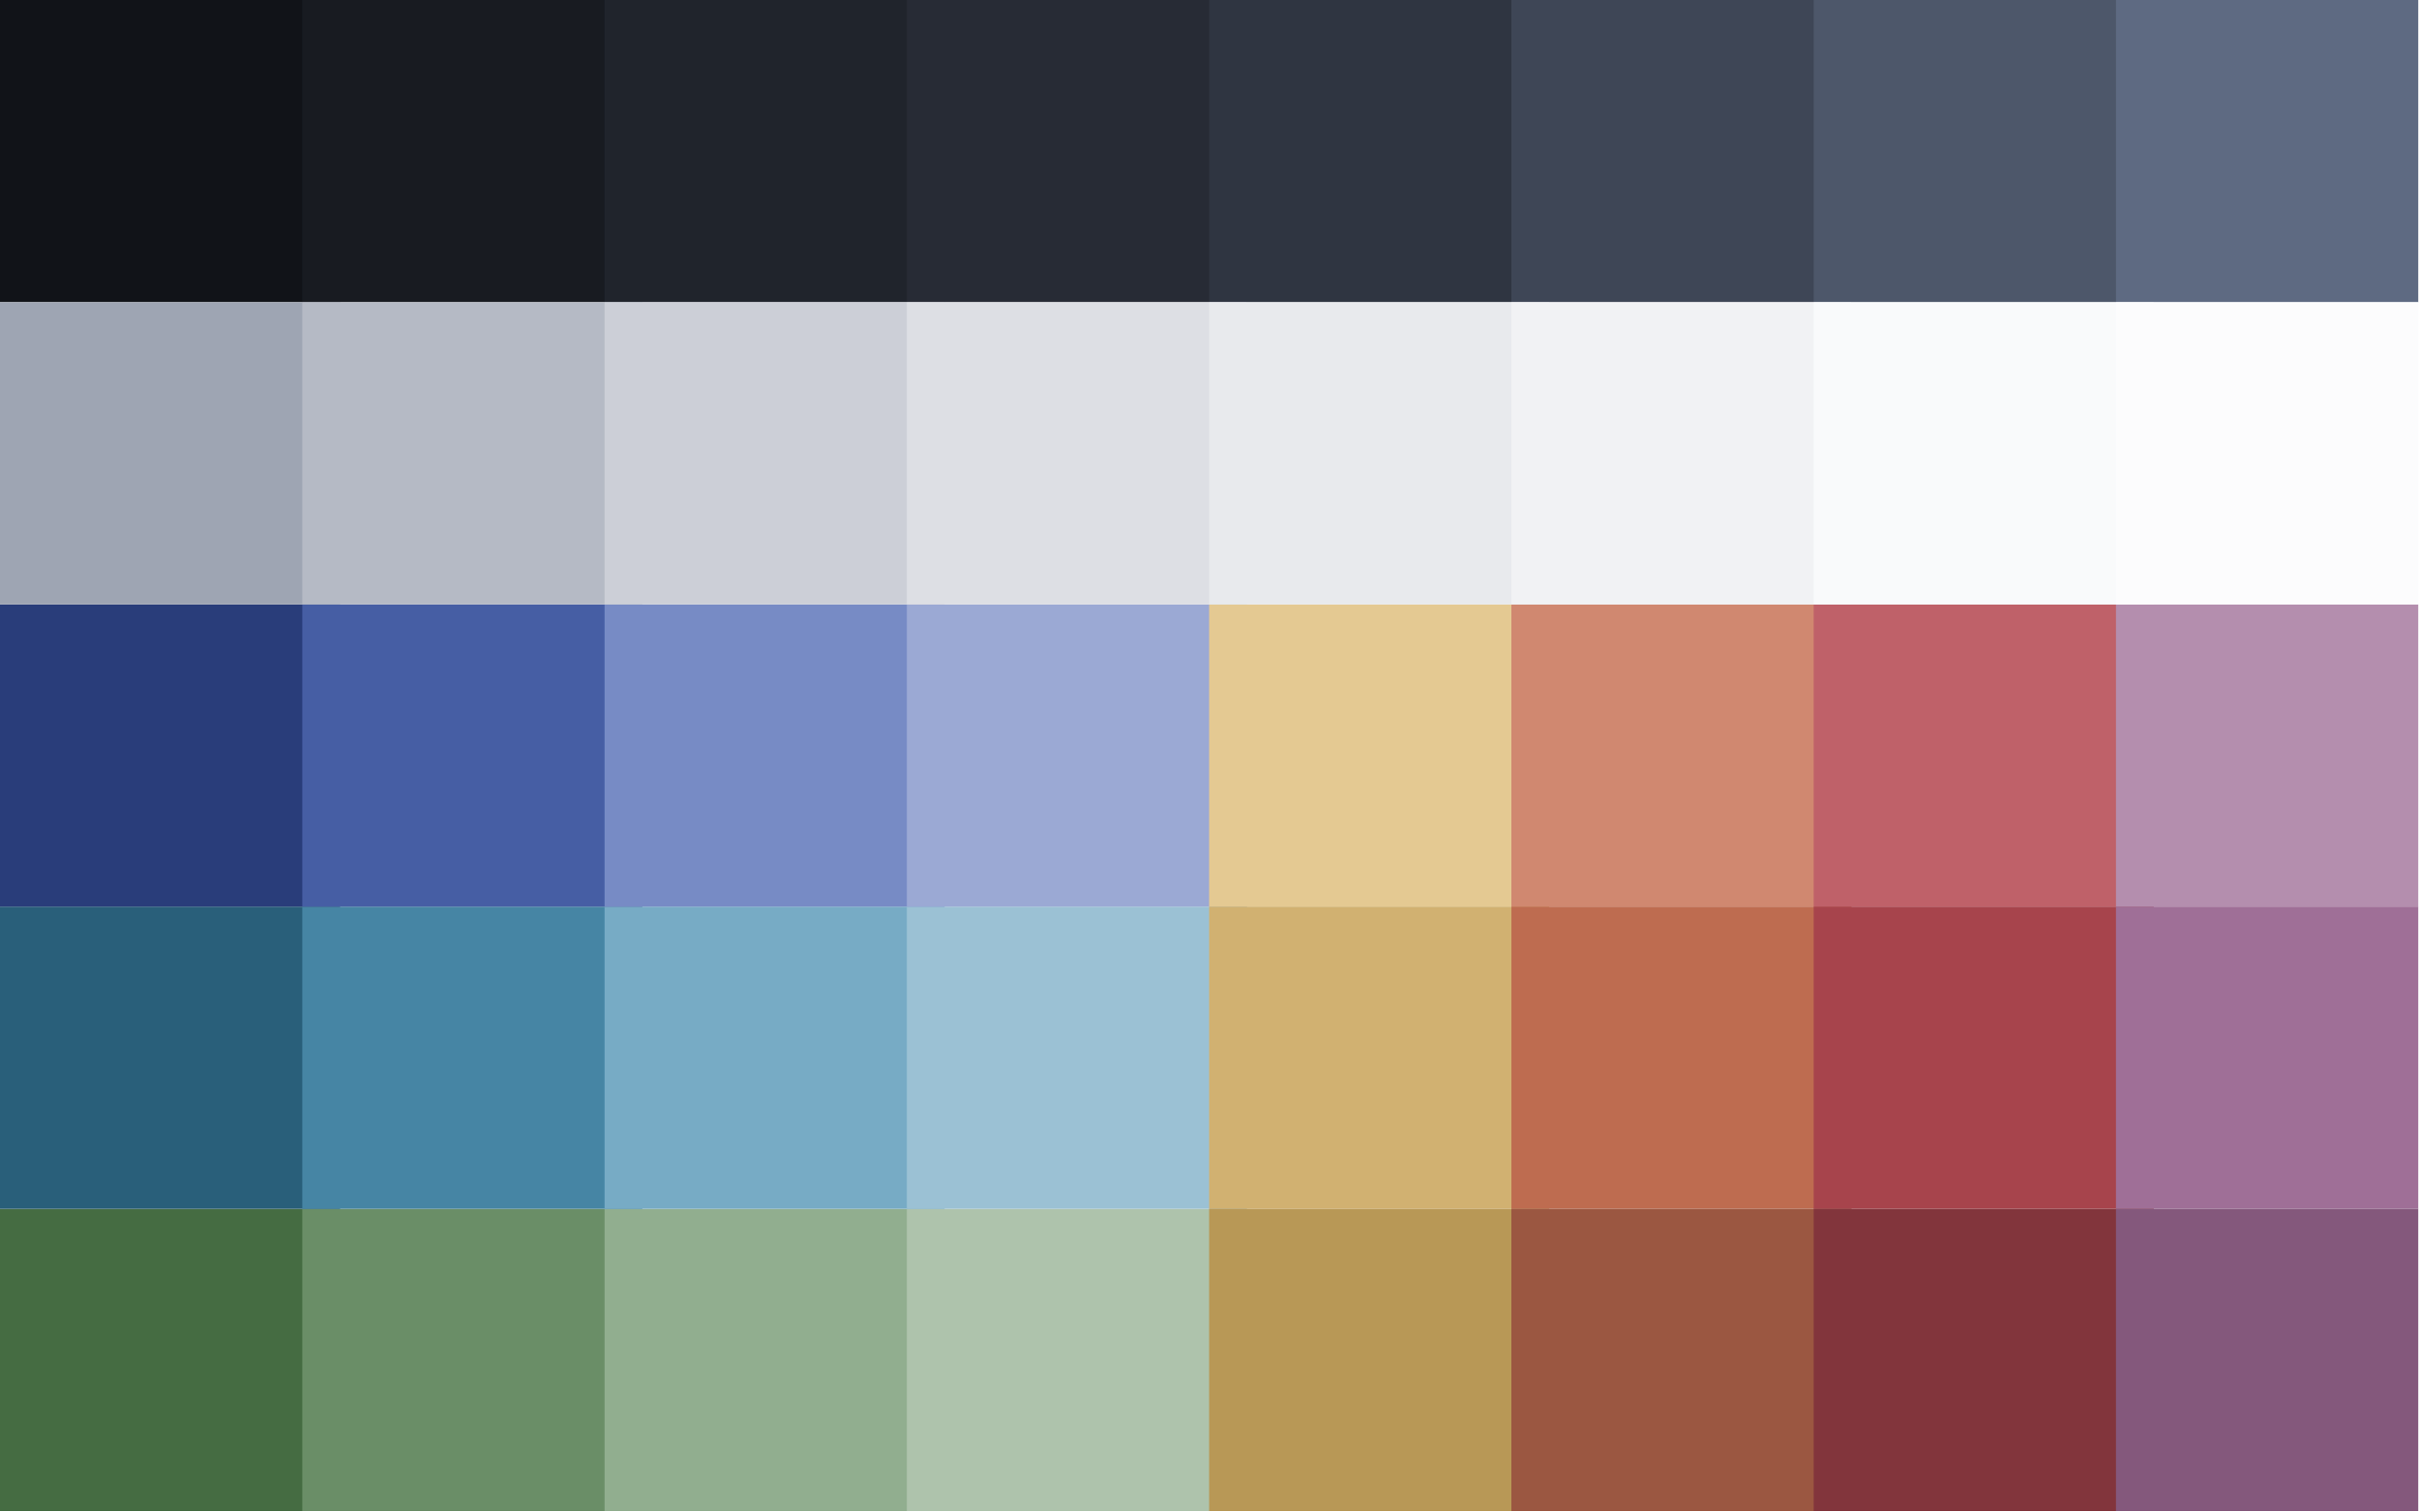
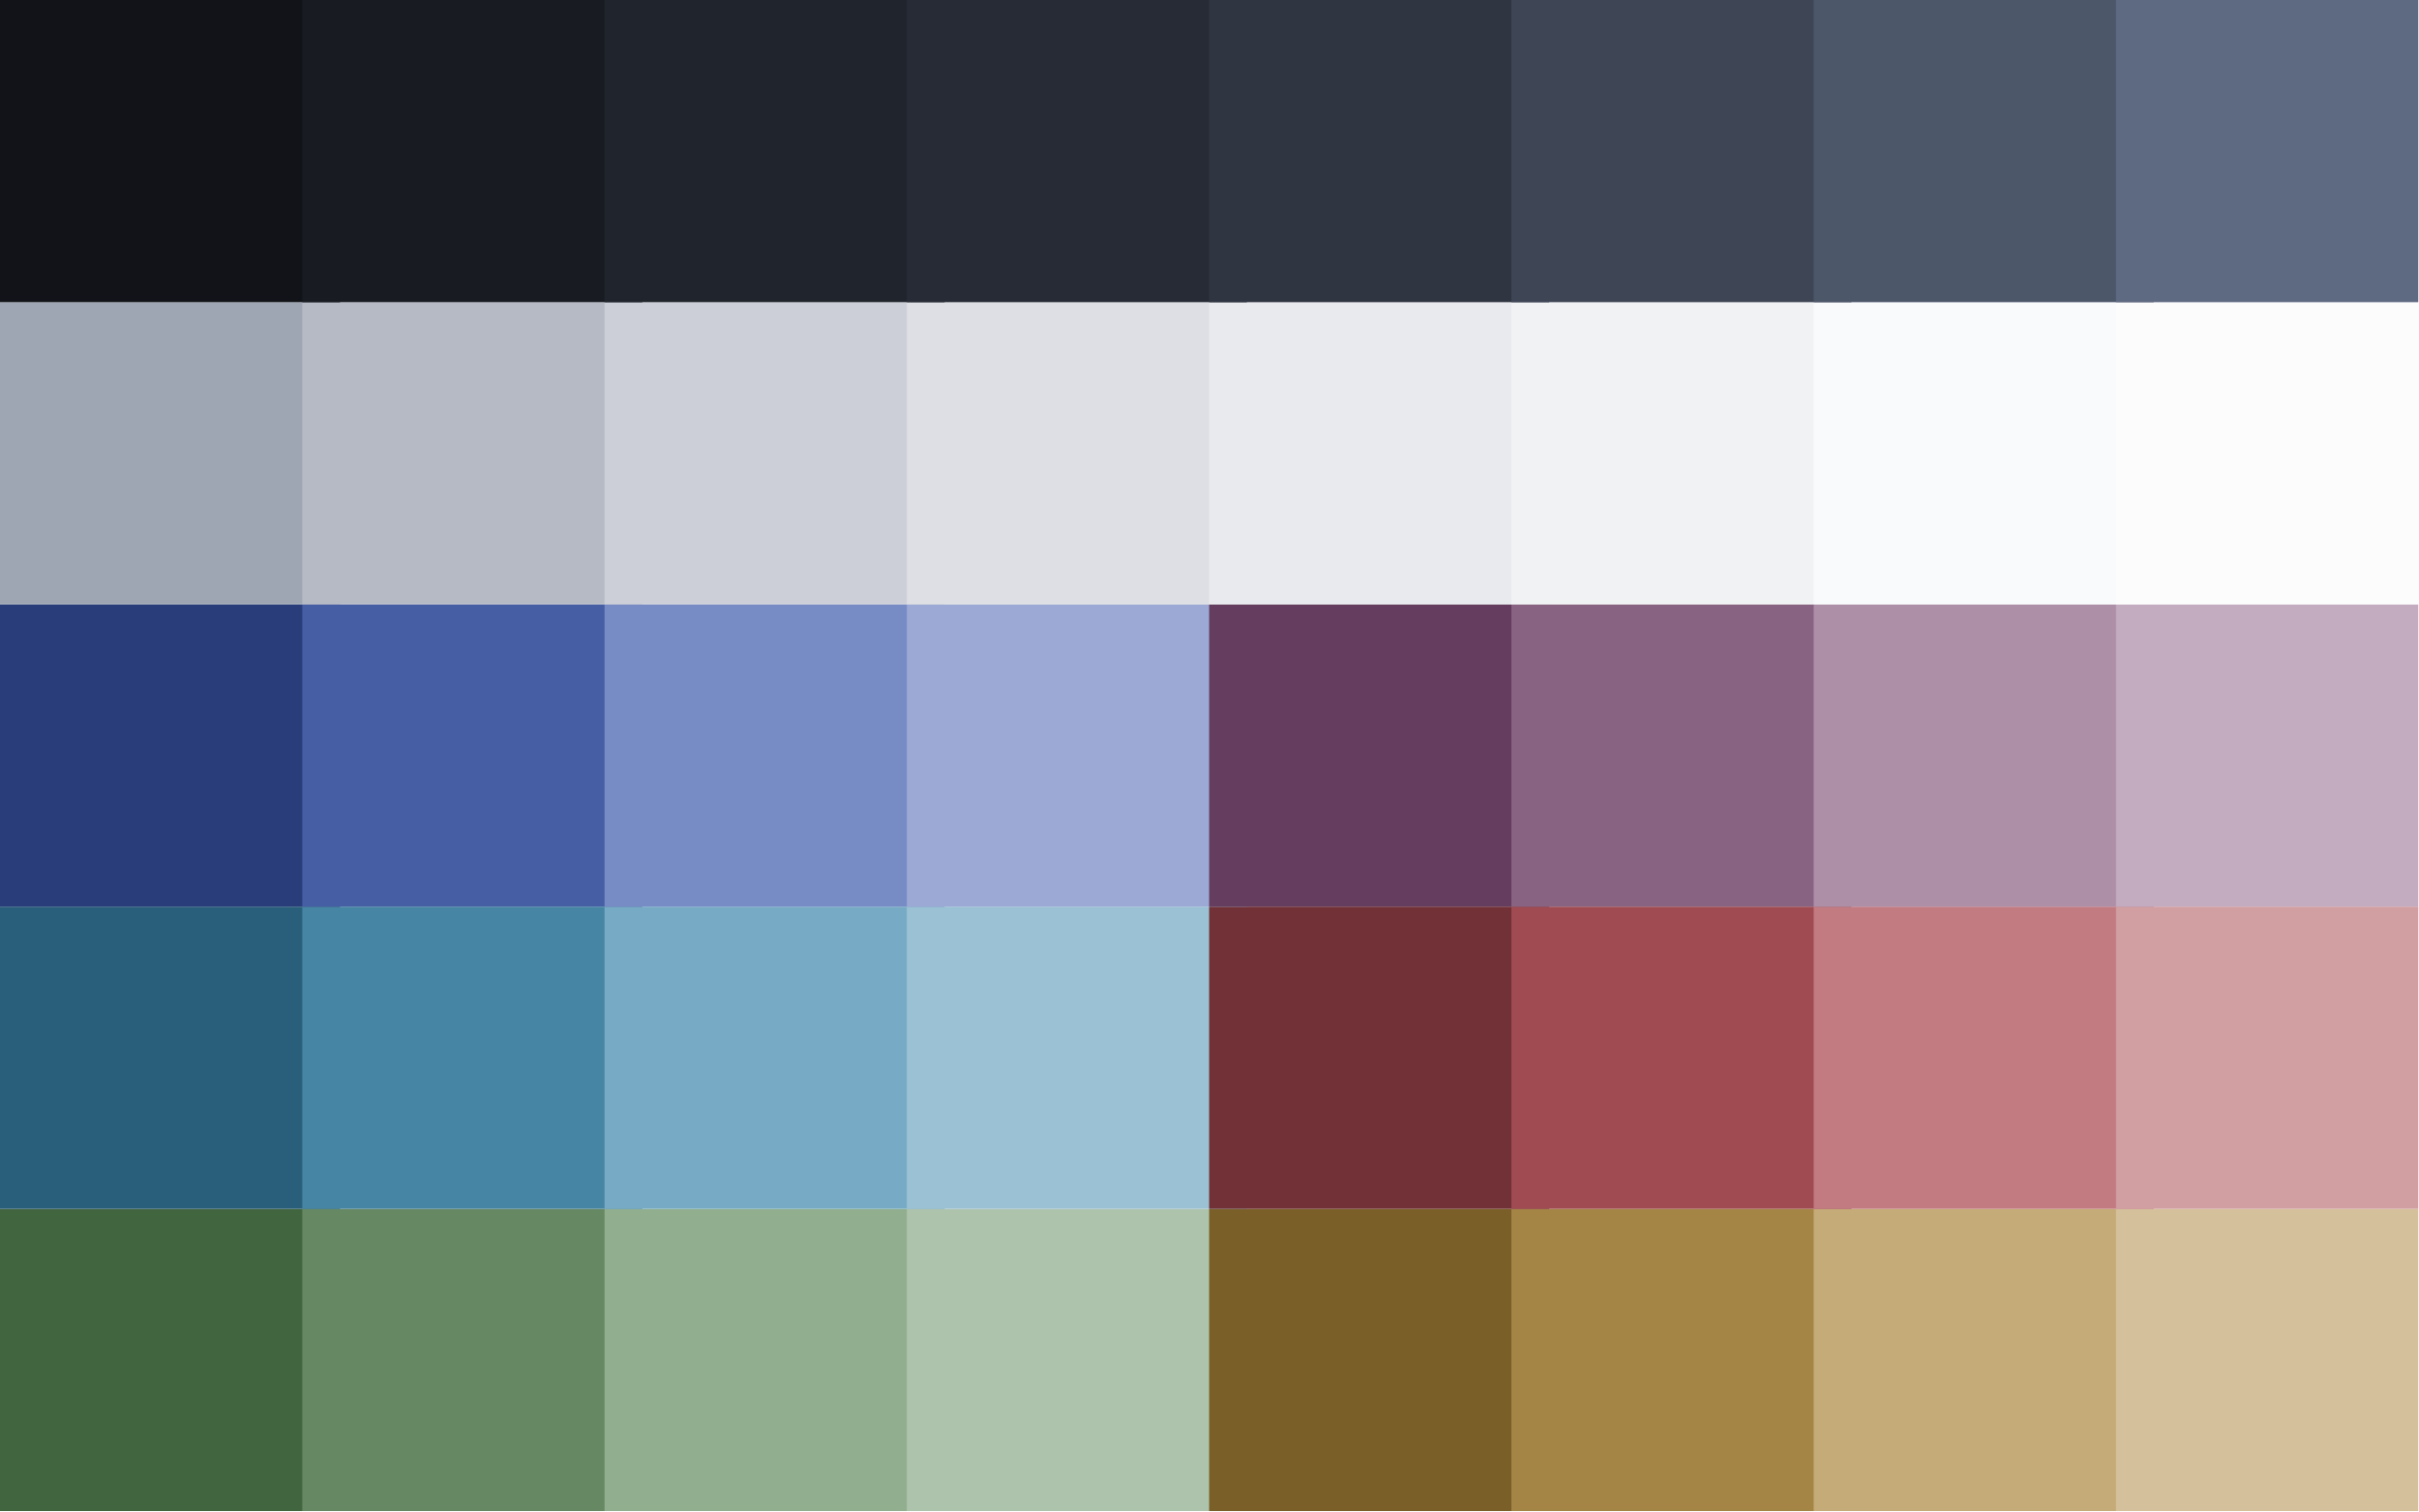
<svg xmlns="http://www.w3.org/2000/svg" width="100%" height="100%" viewBox="0 0 2134 1334" version="1.1" xml:space="preserve" style="fill-rule:evenodd;clip-rule:evenodd;stroke-linejoin:round;stroke-miterlimit:2;">
-   <rect id="TwilightLake.v6" x="-0" y="0" width="2133.33" height="1333.33" style="fill:none;" />
+   <rect id="TwilightLake.v7" x="0" y="0" width="2133.33" height="1333.33" style="fill:none;" />
  <clipPath id="_clip1">
-     <rect x="-0" y="0" width="2133.33" height="1333.33" />
+     <rect x="0" y="0" width="2133.33" height="1333.33" />
  </clipPath>
  <g clip-path="url(#_clip1)">
-     <g id="Evergreen">
-       <rect id="Evergreen0" x="-0" y="1066.67" width="300" height="266.667" style="fill:#456c42;" />
-       <rect id="Evergreen1" x="266.667" y="1066.67" width="300" height="266.667" style="fill:#6a8e67;" />
-       <rect id="Evergreen2" x="533.333" y="1066.67" width="300" height="266.667" style="fill:#91ae8f;" />
-       <rect id="Evergreen3" x="800" y="1066.67" width="300" height="266.667" style="fill:#aec3ac;" />
+     <g id="Green">
+       <rect id="Green0" x="-0" y="1066.67" width="300" height="266.667" style="fill:#41653e;" />
+       <rect id="Green1" x="266.667" y="1066.67" width="300" height="266.667" style="fill:#668863;" />
+       <rect id="Green2" x="533.333" y="1066.67" width="300" height="266.667" style="fill:#91ae8f;" />
+       <rect id="Green3" x="800" y="1066.67" width="300" height="266.667" style="fill:#aec3ac;" />
    </g>
-     <g id="Cerulean">
-       <rect id="Cerulean0" x="-0" y="800" width="300" height="266.667" style="fill:#295f7a;" />
-       <rect id="Cerulean1" x="266.667" y="800" width="300" height="266.667" style="fill:#4685a4;" />
-       <rect id="Cerulean2" x="533.333" y="800" width="300" height="266.667" style="fill:#77abc5;" />
-       <rect id="Cerulean3" x="800" y="800" width="300" height="266.667" style="fill:#9bc1d4;" />
+     <g id="Yellow">
+       <path id="Yellow0" d="M1366.67,1066.67l-300,-0l-0,266.666l300,0l-0,-266.666Z" style="fill:#7a5f29;" />
+       <path id="Yellow1" d="M1633.33,1066.67l-300,-0l0,266.666l300,0l0,-266.666Z" style="fill:#a48546;" />
+       <path id="Yellow2" d="M1900,1066.67l-300,-0l-0,266.666l300,0l-0,-266.666Z" style="fill:#c5ab77;" />
+       <path id="Yellow3" d="M2166.67,1066.67l-300,-0l-0,266.666l300,0l-0,-266.666Z" style="fill:#d4c19b;" />
    </g>
-     <g id="Sapphire">
-       <path id="Sapphire0" d="M-0,533.333l300,0l-0,266.667l-300,0l-0,-266.667Z" style="fill:#293d7a;" />
-       <path id="Sapphire1" d="M266.667,533.333l300,0l-0,266.667l-300,0l-0,-266.667Z" style="fill:#465ea4;" />
-       <path id="Sapphire2" d="M533.333,533.333l300,0l0,266.667l-300,0l0,-266.667Z" style="fill:#778bc5;" />
-       <path id="Sapphire3" d="M800,533.333l300,0l-0,266.667l-300,0l0,-266.667Z" style="fill:#9ba9d4;" />
+     <g id="Cyan">
+       <rect id="Cyan0" x="-0" y="800" width="300" height="266.667" style="fill:#295f7a;" />
+       <rect id="Cyan1" x="266.667" y="800" width="300" height="266.667" style="fill:#4685a4;" />
+       <rect id="Cyan2" x="533.333" y="800" width="300" height="266.667" style="fill:#77abc5;" />
+       <rect id="Cyan3" x="800" y="800" width="300" height="266.667" style="fill:#9bc1d4;" />
    </g>
-     <g id="Solar">
-       <path id="SolarYellow2" d="M1366.67,533.333l-300,0l-0,266.667l300,-0l-0,-266.667Z" style="fill:#e4c992;" />
-       <path id="SolarYellow1" d="M1366.67,800l-300,0l-0,266.667l300,-0l-0,-266.667Z" style="fill:#d1b171;" />
-       <path id="SolarYellow0" d="M1366.67,1066.67l-300,-0l-0,266.666l300,0l-0,-266.666Z" style="fill:#b89856;" />
-       <path id="SolarOrange2" d="M1633.33,533.333l-300,0l0,266.667l300,-0l0,-266.667Z" style="fill:#d08870;" />
-       <path id="SolarOrange1" d="M1633.33,800l-300,0l0,266.667l300,-0l0,-266.667Z" style="fill:#be6c50;" />
-       <path id="SolarOrange0" d="M1633.33,1066.67l-300,-0l0,266.666l300,0l0,-266.666Z" style="fill:#9b5741;" />
-       <path id="SolarRed2" d="M1900,533.333l-300,0l0,266.667l300,-0l-0,-266.667Z" style="fill:#bf6169;" />
-       <path id="SolarRed1" d="M1900,800l-300,0l0,266.667l300,-0l-0,-266.667Z" style="fill:#a7444c;" />
-       <path id="SolarRed0" d="M1900,1066.67l-300,-0l0,266.666l300,0l-0,-266.666Z" style="fill:#82353c;" />
-       <path id="SolarPurple2" d="M2166.67,533.333l-300,0l-0,266.667l300,-0l-0,-266.667Z" style="fill:#b48eae;" />
-       <path id="SolarPurple1" d="M2166.67,800l-300,0l-0,266.667l300,-0l-0,-266.667Z" style="fill:#9f6f97;" />
-       <path id="SolarPurple0" d="M2166.67,1066.67l-300,-0l-0,266.666l300,0l-0,-266.666Z" style="fill:#84587c;" />
+     <g id="Red">
+       <path id="Red0" d="M1366.67,800l-300,-0l-0,266.667l300,-0l-0,-266.667Z" style="fill:#723136;" />
+       <path id="Red1" d="M1633.33,800l-300,-0l0,266.667l300,-0l0,-266.667Z" style="fill:#a04b52;" />
+       <path id="Red2" d="M1900,800l-300,-0l-0,266.667l300,-0l-0,-266.667Z" style="fill:#c17b81;" />
+       <path id="Red3" d="M2166.67,800l-300,-0l-0,266.667l300,-0l-0,-266.667Z" style="fill:#d19ea2;" />
    </g>
-     <g id="Dusk">
-       <rect id="Dusk0" x="0" y="-0" width="300" height="266.667" style="fill:#111318;" />
-       <rect id="Dusk1" x="266.667" y="-0" width="300" height="266.667" style="fill:#181b21;" />
-       <rect id="Dusk2" x="533.333" y="-0" width="300" height="266.667" style="fill:#20242c;" />
-       <path id="Dusk3" d="M800,-0l300,-0l-0,266.667l-300,-0l0,-266.667Z" style="fill:#272b35;" />
-       <path id="Dusk4" d="M1066.67,-0l300,-0l-0,266.667l-300,-0l-0,-266.667Z" style="fill:#2f3541;" />
-       <path id="Dusk5" d="M1333.33,-0l300,-0l0,266.667l-300,-0l0,-266.667Z" style="fill:#3e4656;" />
-       <path id="Dusk6" d="M1600,-0l300,-0l-0,266.667l-300,-0l0,-266.667Z" style="fill:#4d576a;" />
-       <path id="Dusk7" d="M1866.67,-0l300,-0l-0,266.667l-300,-0l-0,-266.667Z" style="fill:#5e6a82;" />
+     <g id="Blue">
+       <path id="Blue0" d="M-0,533.333l300,0l-0,266.667l-300,-0l-0,-266.667Z" style="fill:#293d7a;" />
+       <path id="Blue1" d="M266.667,533.333l300,0l-0,266.667l-300,-0l-0,-266.667Z" style="fill:#465ea4;" />
+       <path id="Blue2" d="M533.333,533.333l300,0l0,266.667l-300,-0l0,-266.667Z" style="fill:#778bc5;" />
+       <path id="Blue3" d="M800,533.333l300,0l-0,266.667l-300,-0l0,-266.667Z" style="fill:#9ba9d4;" />
    </g>
-     <g id="Dawn" />
-     <path id="Dawn0" d="M0,266.667l300,-0l0,266.666l-300,0l0,-266.666Z" style="fill:#9ea5b3;" />
-     <path id="Dawn1" d="M266.667,266.667l300,-0l-0,266.666l-300,0l-0,-266.666Z" style="fill:#b5bac5;" />
-     <path id="Dawn2" d="M533.333,266.667l300,-0l0,266.666l-300,0l0,-266.666Z" style="fill:#cccfd7;" />
-     <path id="Dawn3" d="M800,266.667l300,-0l-0,266.666l-300,0l-0,-266.666Z" style="fill:#dddfe4;" />
-     <path id="Dawn4" d="M1066.67,266.667l300,-0l-0,266.666l-300,0l-0,-266.666Z" style="fill:#e8eaed;" />
-     <path id="Dawn5" d="M1333.33,266.667l300,-0l0,266.666l-300,0l0,-266.666Z" style="fill:#f1f2f4;" />
-     <path id="Dawn6" d="M1600,266.667l300,-0l-0,266.666l-300,0l0,-266.666Z" style="fill:#f9fafb;" />
-     <path id="Dawn7" d="M1866.67,266.667l300,-0l-0,266.666l-300,0l-0,-266.666Z" style="fill:#fcfcfd;" />
+     <g id="Purple">
+       <path id="Purple0" d="M1366.67,533.333l-300,0l-0,266.667l300,0l-0,-266.667Z" style="fill:#653e5f;" />
+       <path id="Purple1" d="M1633.33,533.333l-300,0l0,266.667l300,0l0,-266.667Z" style="fill:#886382;" />
+       <path id="Purple2" d="M1900,533.333l-300,0l-0,266.667l300,-0l-0,-266.667Z" style="fill:#ae8fa8;" />
+       <path id="Purple3" d="M2166.67,533.333l-300,0l-0,266.667l300,-0l-0,-266.667Z" style="fill:#c3acbf;" />
+     </g>
+     <g id="White">
+       <path id="White0" d="M0,266.667l300,-0l0,266.666l-300,0l0,-266.666Z" style="fill:#9ea5b3;" />
+       <path id="White1" d="M266.667,266.667l300,-0l-0,266.666l-300,0l-0,-266.666Z" style="fill:#b5bac5;" />
+       <path id="White2" d="M533.333,266.667l300,-0l0,266.666l-300,0l0,-266.666Z" style="fill:#cccfd7;" />
+       <path id="White3" d="M800,266.667l300,-0l-0,266.666l-300,0l-0,-266.666Z" style="fill:#dddfe4;" />
+       <path id="White4" d="M1066.67,266.667l300,-0l-0,266.666l-300,0l-0,-266.666Z" style="fill:#e8eaed;" />
+       <path id="White5" d="M1333.33,266.667l300,-0l0,266.666l-300,0l0,-266.666Z" style="fill:#f1f2f4;" />
+       <path id="White6" d="M1600,266.667l300,-0l-0,266.666l-300,0l0,-266.666Z" style="fill:#f9fafb;" />
+       <path id="White7" d="M1866.67,266.667l300,-0l-0,266.666l-300,0l-0,-266.666Z" style="fill:#fcfcfd;" />
+     </g>
+     <g id="Black">
+       <rect id="Black0" x="0" y="-0" width="300" height="266.667" style="fill:#111318;" />
+       <rect id="Black1" x="266.667" y="-0" width="300" height="266.667" style="fill:#181b21;" />
+       <rect id="Black2" x="533.333" y="-0" width="300" height="266.667" style="fill:#20242c;" />
+       <path id="Black3" d="M800,-0l300,-0l-0,266.667l-300,-0l0,-266.667Z" style="fill:#272b35;" />
+       <path id="Black4" d="M1066.67,-0l300,-0l-0,266.667l-300,-0l-0,-266.667Z" style="fill:#2f3541;" />
+       <path id="Black5" d="M1333.33,-0l300,-0l0,266.667l-300,-0l0,-266.667Z" style="fill:#3e4656;" />
+       <path id="Black6" d="M1600,-0l300,-0l-0,266.667l-300,-0l0,-266.667Z" style="fill:#4d576a;" />
+       <path id="Black7" d="M1866.67,-0l300,-0l-0,266.667l-300,-0l-0,-266.667Z" style="fill:#5e6a82;" />
+     </g>
  </g>
-   <g id="Dawn8" />
+   <g id="Dawn" />
</svg>
